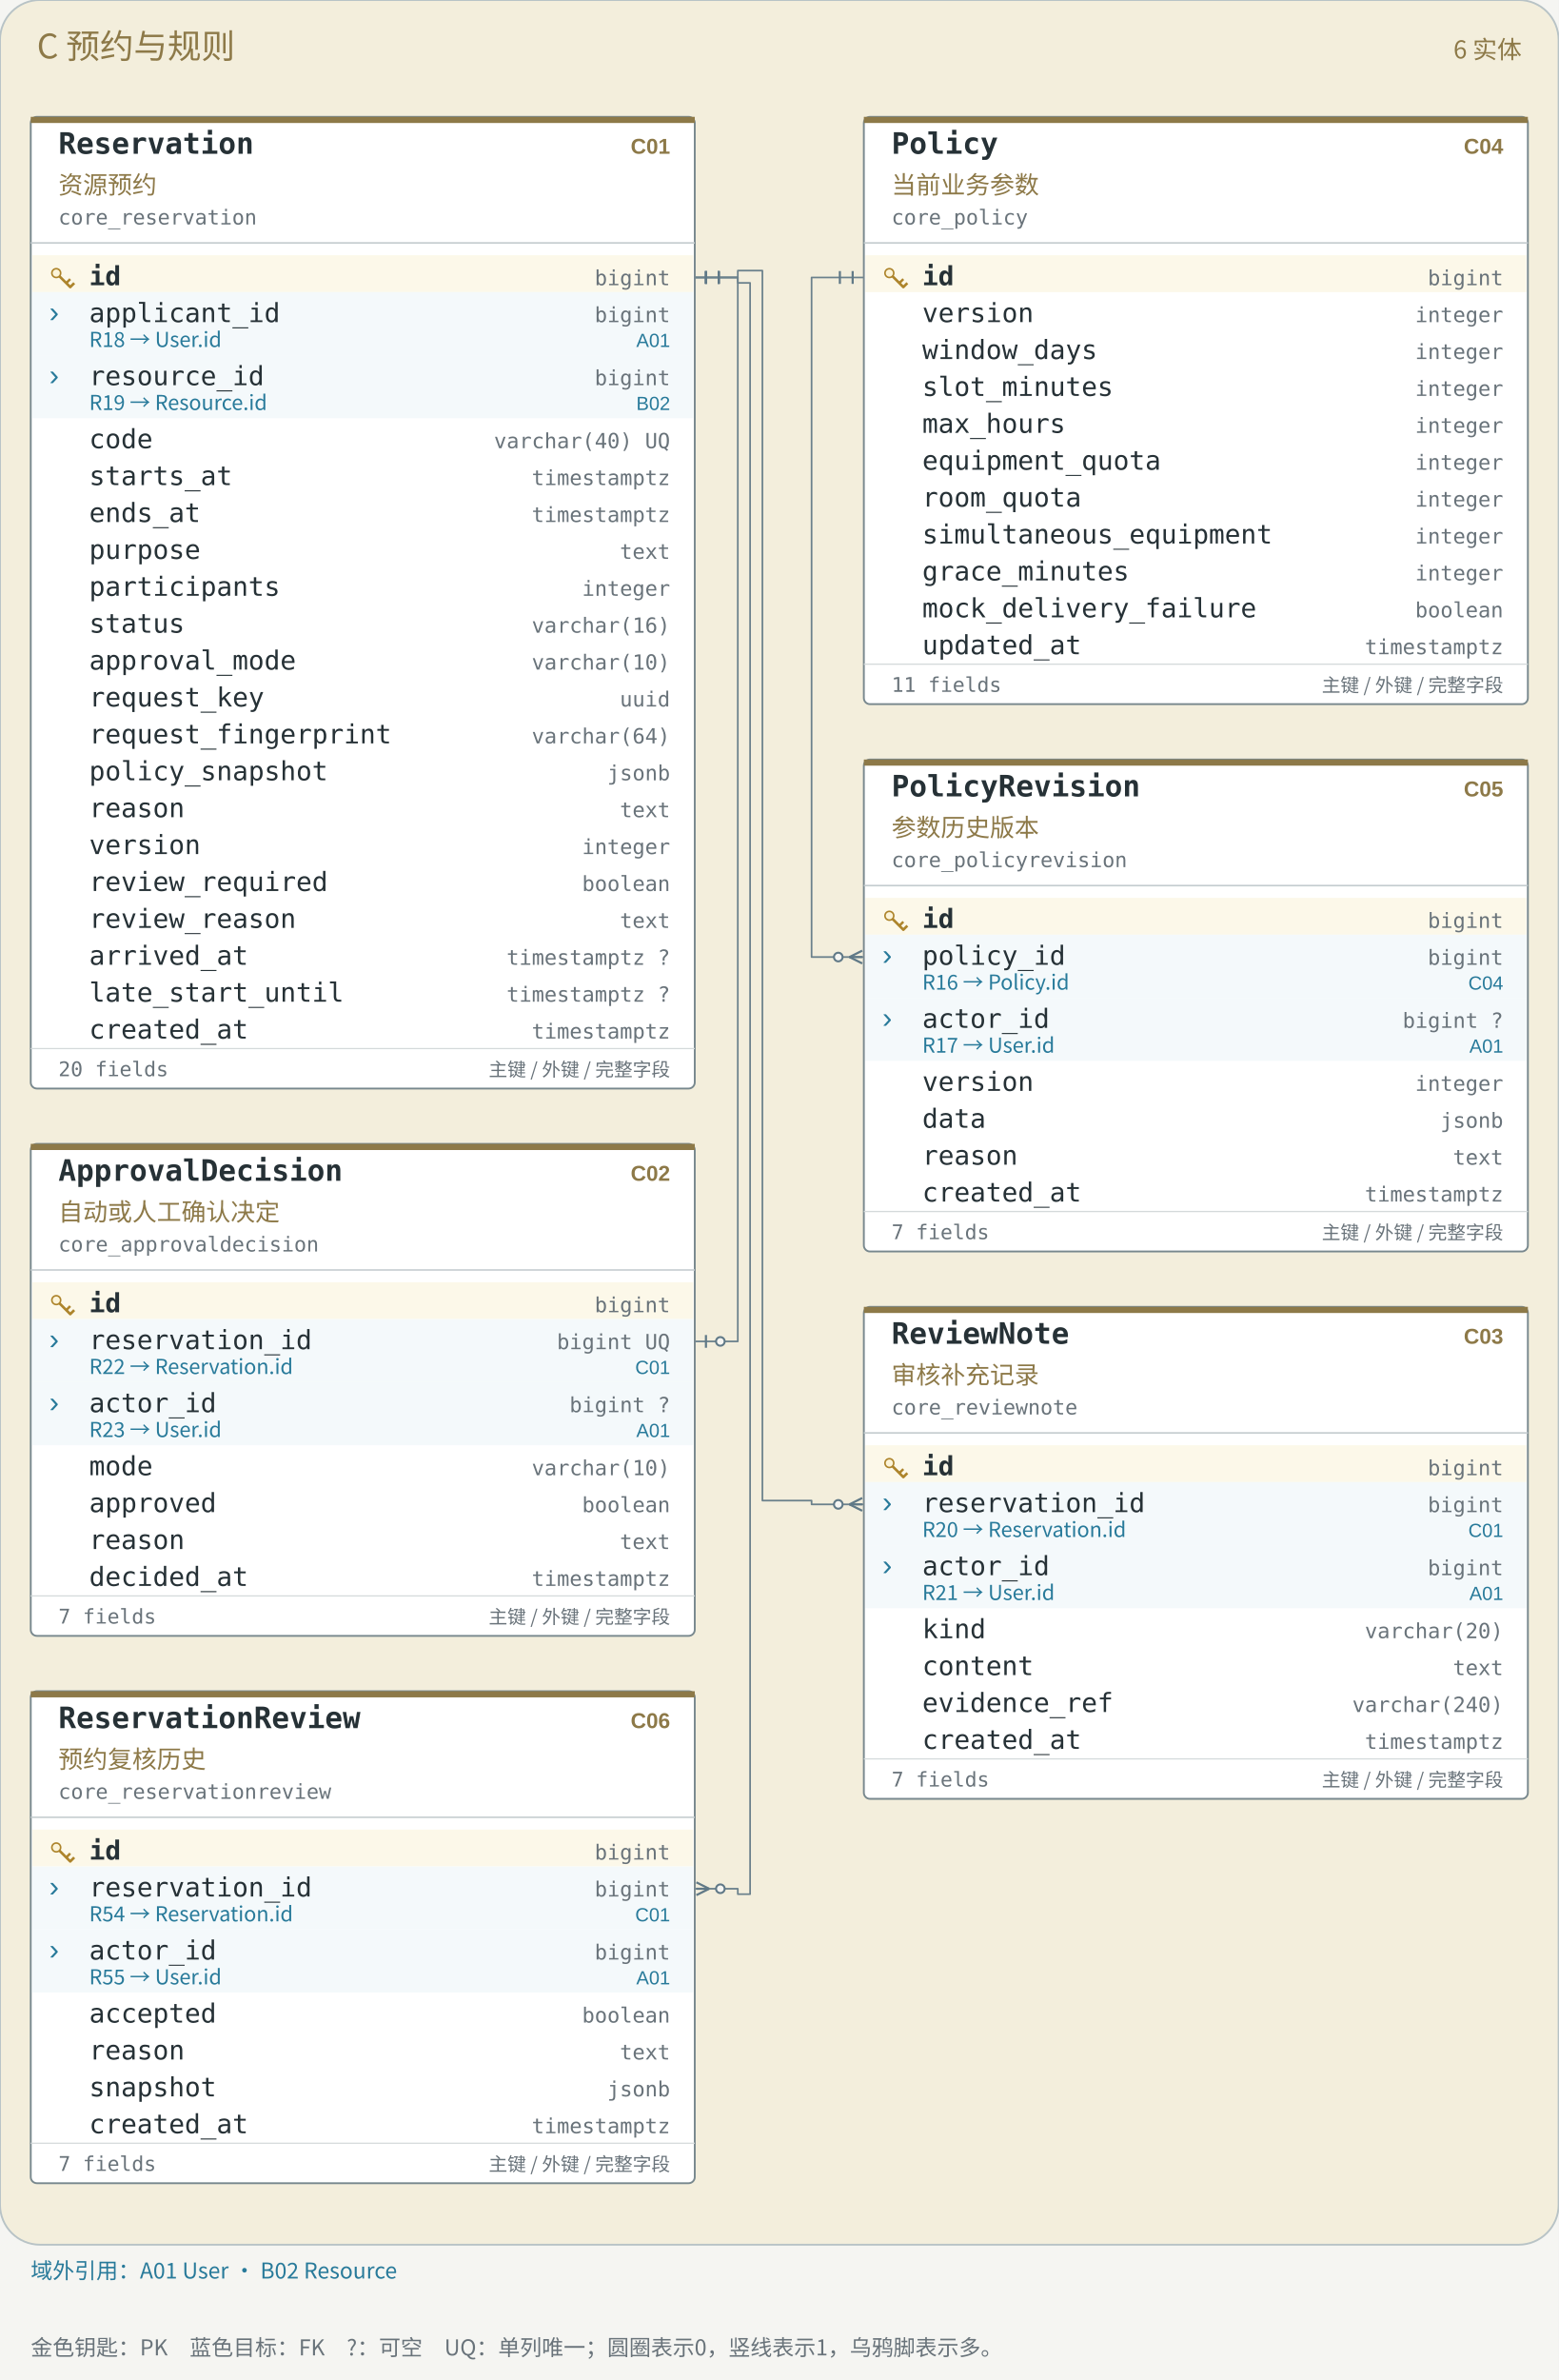
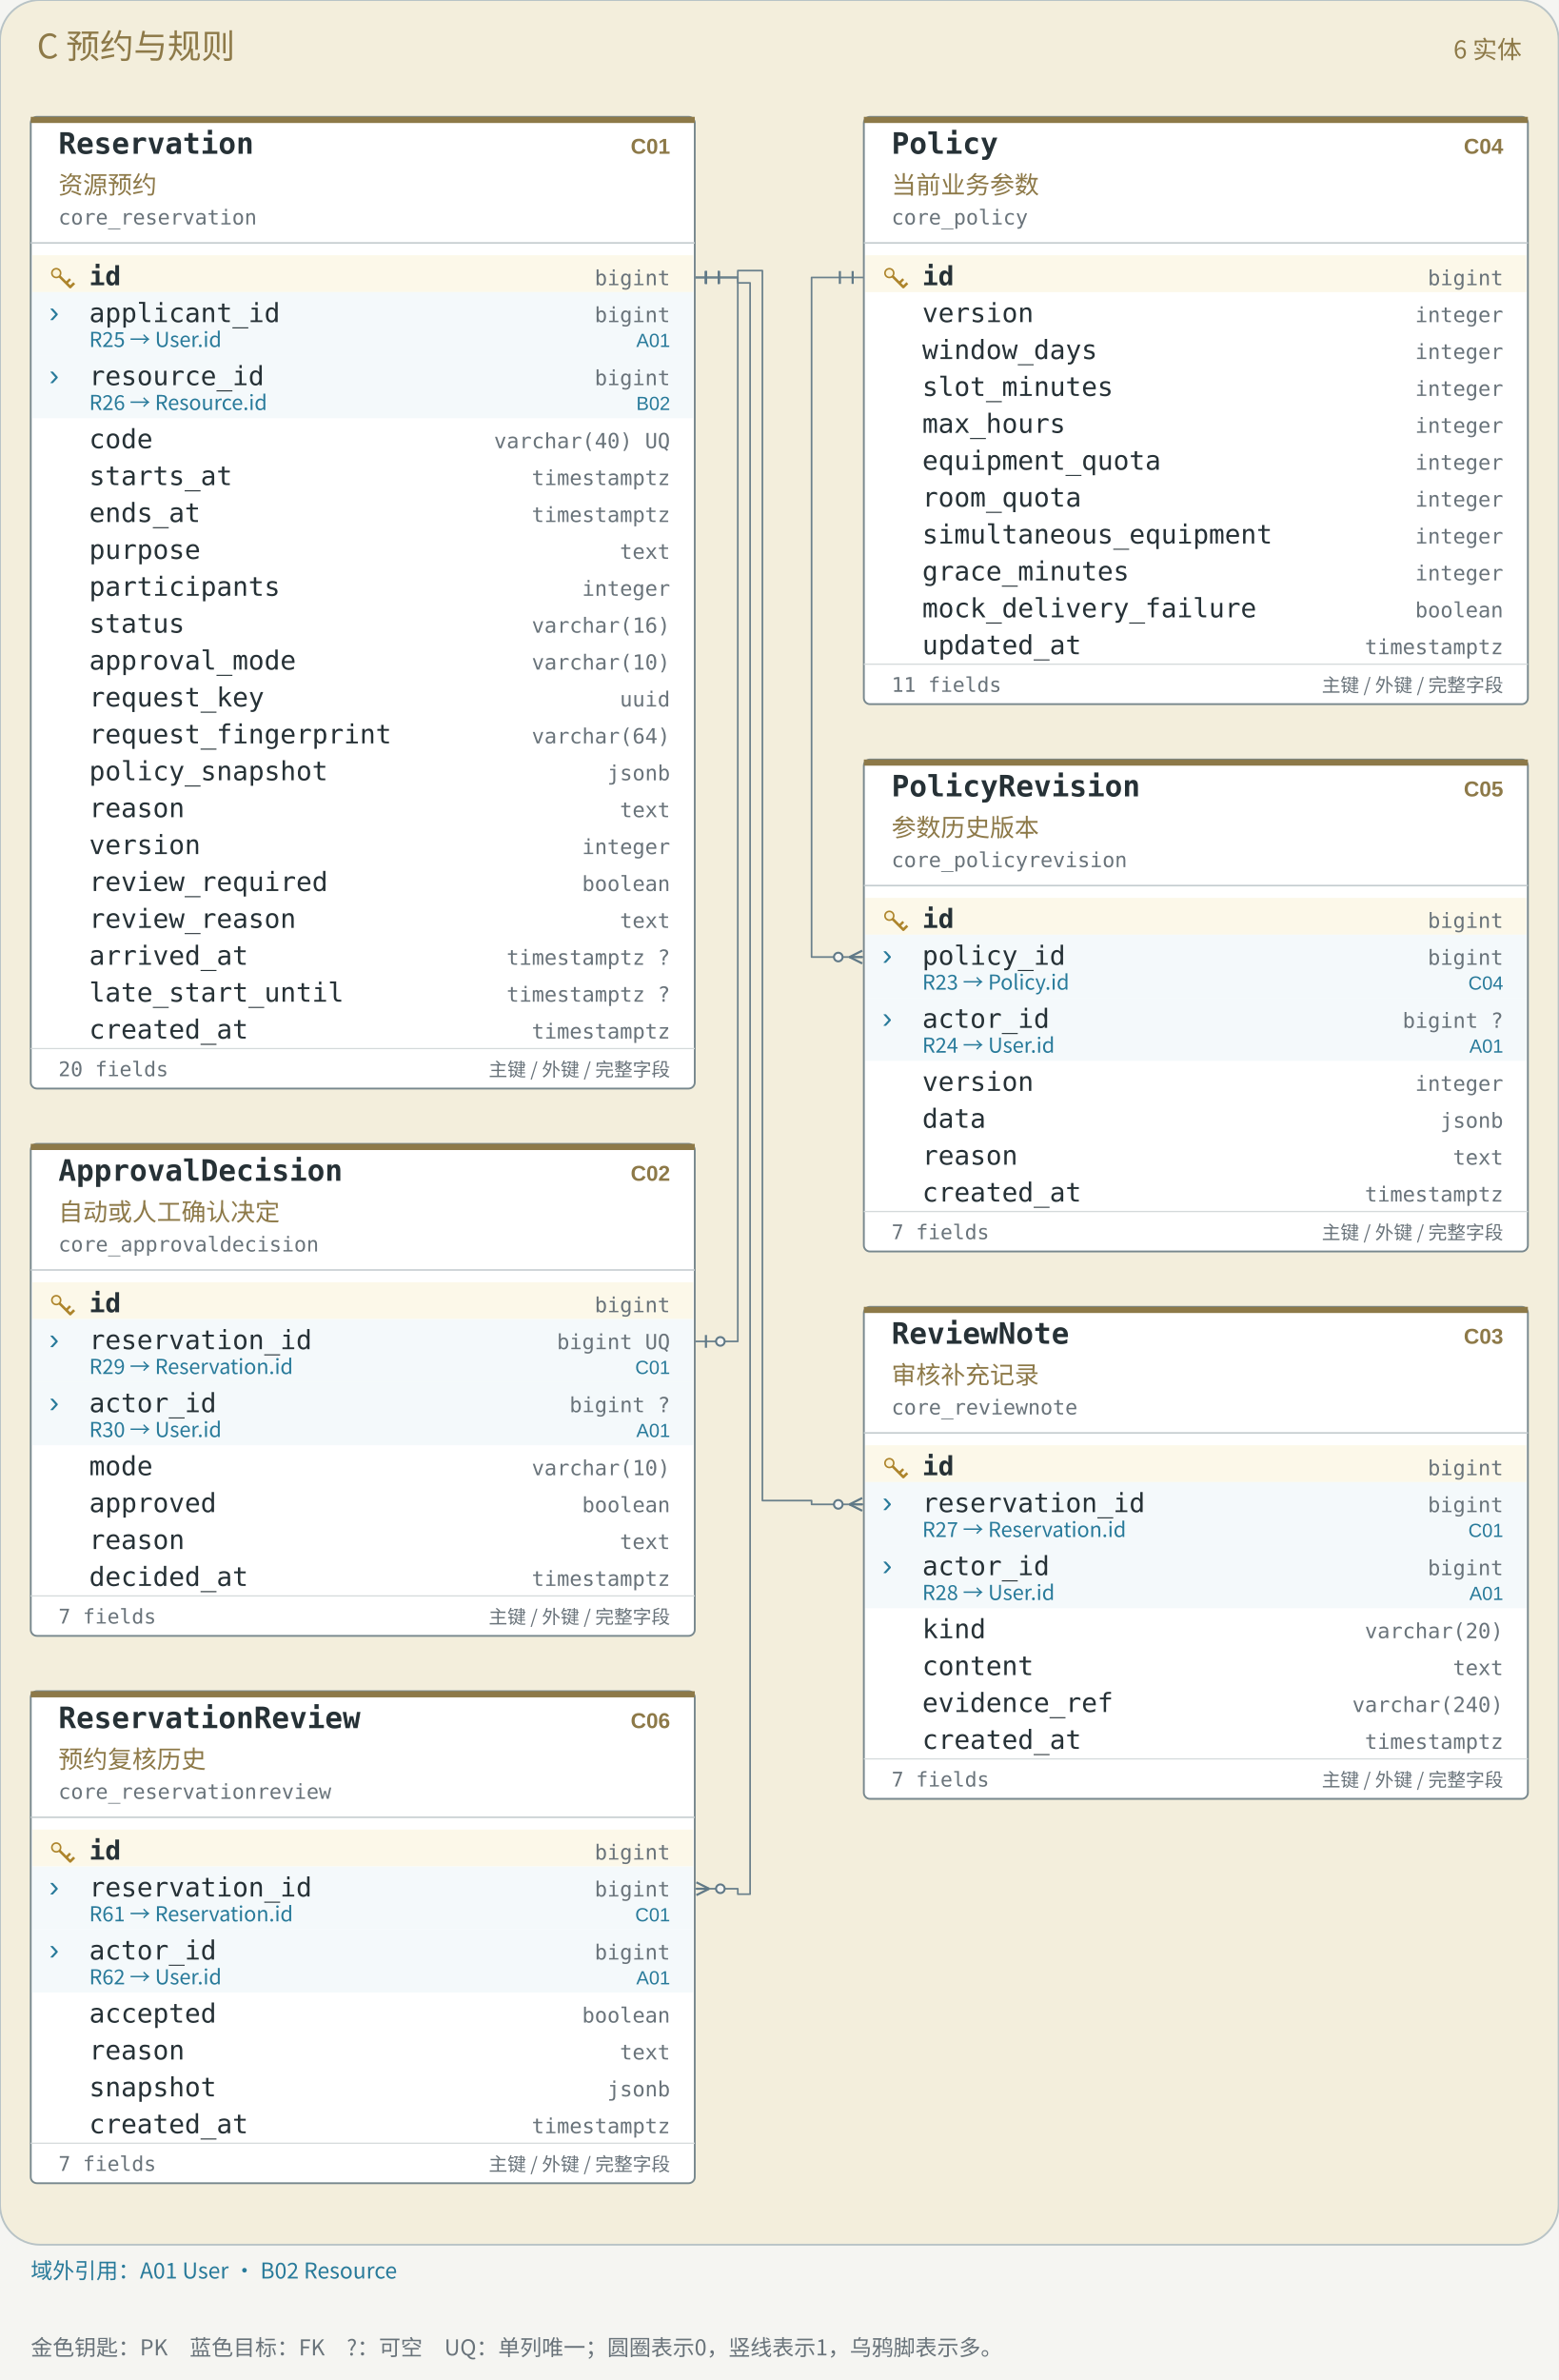
<svg xmlns="http://www.w3.org/2000/svg" width="507" height="774.0" viewBox="0 0 507 774.0" role="img">
  <rect x="0" y="0" width="507" height="774.0" rx="0" fill="#f5f5f2" stroke="none" stroke-width="0.7" />
  <g id="domain-C" class="domain">
    <rect x="0" y="0" width="507" height="730.0" rx="13" fill="#f3eedc" stroke="#b8c3c6" stroke-width="0.6" />
    <text x="12" y="19" font-size="11" fill="#8d7948" font-family="Microsoft YaHei,Noto Sans CJK SC,sans-serif" text-anchor="start">C  预约与规则</text>
    <text x="495" y="19" font-size="8" fill="#8d7948" font-family="Microsoft YaHei,Noto Sans CJK SC,sans-serif" text-anchor="end">6 实体</text>
  </g>
  <g id="shared-references" class="shared-layer" style="display:none" />
  <g id="business-references" class="business-layer">
-     <g id="edge-R16" class="relation business-reference" data-relationship="R16">
+     <g id="edge-R23" class="relation business-reference" data-relationship="R23">
      <polyline points="281.0,311.24 264,311.24 264,90.24 281.0,90.24" fill="none" stroke="#6b818c" stroke-width="0.55" stroke-linejoin="round" />
      <polyline points="280.48,313.32 276.32,311.24" fill="none" stroke="#607987" stroke-width="0.7" stroke-linejoin="round" />
      <polyline points="280.48,311.24 276.32,311.24" fill="none" stroke="#607987" stroke-width="0.7" stroke-linejoin="round" />
      <polyline points="280.48,309.16 276.32,311.24" fill="none" stroke="#607987" stroke-width="0.7" stroke-linejoin="round" />
      <circle cx="272.68" cy="311.24" r="1.404" fill="#f5f5f2" stroke="#607987" stroke-width="0.65" />
      <polyline points="277.36,92.32 277.36,88.16" fill="none" stroke="#607987" stroke-width="0.7" stroke-linejoin="round" />
      <polyline points="273.2,92.32 273.2,88.16" fill="none" stroke="#607987" stroke-width="0.7" stroke-linejoin="round" />
    </g>
-     <g id="edge-R22" class="relation business-reference" data-relationship="R22">
+     <g id="edge-R29" class="relation business-reference" data-relationship="R29">
      <polyline points="226.0,436.24 240,436.24 240,90.24 226.0,90.24" fill="none" stroke="#6b818c" stroke-width="0.55" stroke-linejoin="round" />
      <polyline points="229.64,434.16 229.64,438.32" fill="none" stroke="#607987" stroke-width="0.7" stroke-linejoin="round" />
      <circle cx="234.32" cy="436.24" r="1.404" fill="#f5f5f2" stroke="#607987" stroke-width="0.65" />
      <polyline points="229.64,88.16 229.64,92.32" fill="none" stroke="#607987" stroke-width="0.7" stroke-linejoin="round" />
      <polyline points="233.8,88.16 233.8,92.32" fill="none" stroke="#607987" stroke-width="0.7" stroke-linejoin="round" />
    </g>
-     <g id="edge-R54" class="relation business-reference" data-relationship="R54">
+     <g id="edge-R61" class="relation business-reference" data-relationship="R61">
      <polyline points="226.0,614.24 240,614.24 240,616 244,616 244,92 240,92 240,90.24 226.0,90.24" fill="none" stroke="#6b818c" stroke-width="0.55" stroke-linejoin="round" />
      <polyline points="226.52,612.16 230.68,614.24" fill="none" stroke="#607987" stroke-width="0.7" stroke-linejoin="round" />
      <polyline points="226.52,614.24 230.68,614.24" fill="none" stroke="#607987" stroke-width="0.7" stroke-linejoin="round" />
      <polyline points="226.52,616.32 230.68,614.24" fill="none" stroke="#607987" stroke-width="0.7" stroke-linejoin="round" />
      <circle cx="234.32" cy="614.24" r="1.404" fill="#f5f5f2" stroke="#607987" stroke-width="0.65" />
      <polyline points="229.64,88.16 229.64,92.32" fill="none" stroke="#607987" stroke-width="0.7" stroke-linejoin="round" />
      <polyline points="233.8,88.16 233.8,92.32" fill="none" stroke="#607987" stroke-width="0.7" stroke-linejoin="round" />
    </g>
-     <g id="edge-R20" class="relation business-reference" data-relationship="R20">
+     <g id="edge-R27" class="relation business-reference" data-relationship="R27">
      <polyline points="281.0,489.24 264,489.24 264,488 248,488 248,88 240,88 240,90.24 226.0,90.24" fill="none" stroke="#6b818c" stroke-width="0.55" stroke-linejoin="round" />
      <polyline points="280.48,491.32 276.32,489.24" fill="none" stroke="#607987" stroke-width="0.7" stroke-linejoin="round" />
      <polyline points="280.48,489.24 276.32,489.24" fill="none" stroke="#607987" stroke-width="0.7" stroke-linejoin="round" />
      <polyline points="280.48,487.16 276.32,489.24" fill="none" stroke="#607987" stroke-width="0.7" stroke-linejoin="round" />
      <circle cx="272.68" cy="489.24" r="1.404" fill="#f5f5f2" stroke="#607987" stroke-width="0.65" />
      <polyline points="229.64,88.16 229.64,92.32" fill="none" stroke="#607987" stroke-width="0.7" stroke-linejoin="round" />
      <polyline points="233.8,88.16 233.8,92.32" fill="none" stroke="#607987" stroke-width="0.7" stroke-linejoin="round" />
    </g>
  </g>
  <g id="entity-core_reservation" class="entity" data-model="Reservation" data-table="core_reservation" data-domain="C" data-code="C01">
    <rect x="10.0" y="38" width="216.0" height="316.0" rx="2" fill="#ffffff" stroke="#78888e" stroke-width="0.6" />
    <rect x="10.0" y="38" width="216.0" height="2" rx="0" fill="#8d7948" stroke="none" stroke-width="0.7" />
    <text x="19.0" y="50" font-size="9.6" fill="#263136" font-family="Consolas,monospace" text-anchor="start" font-weight="700">Reservation</text>
    <text x="218.0" y="50" font-size="7.0" fill="#8d7948" font-family="Arial,Microsoft YaHei,sans-serif" text-anchor="end" font-weight="700">C01</text>
    <text x="19.0" y="63" font-size="8" fill="#8d7948" font-family="Microsoft YaHei,Noto Sans CJK SC,sans-serif" text-anchor="start">资源预约</text>
    <text x="19.0" y="73" font-size="6.7" fill="#69737a" font-family="Consolas,monospace" text-anchor="start">core_reservation</text>
    <polyline points="10.0,79 226.0,79" fill="none" stroke="#c4cccf" stroke-width="0.5" stroke-linejoin="round" />
    <g id="field-core_reservation-id" class="field" data-column="id" data-pk="true" data-fk="false">
      <rect x="10.5" y="83" width="215.0" height="12" rx="0" fill="#fcf8e9" stroke="none" stroke-width="0.7" />
      <circle cx="18.3" cy="88.81" r="1.43" fill="#fcf4d9" stroke="#ad842b" stroke-width="0.52" />
      <polyline points="19.275,89.785 22.85,93.36 24.15,92.06" fill="none" stroke="#ad842b" stroke-width="0.845" stroke-linejoin="round" />
      <polyline points="21.55,92.06 22.85,90.76" fill="none" stroke="#ad842b" stroke-width="0.78" stroke-linejoin="round" />
      <text x="29.0" y="92.76" font-size="8.6" fill="#263136" font-family="Consolas,monospace" text-anchor="start" font-weight="700">id</text>
      <text x="218.0" y="92.76" font-size="6.8" fill="#69737a" font-family="Consolas,monospace" text-anchor="end">bigint</text>
    </g>
    <g id="field-core_reservation-applicant_id" class="field" data-column="applicant_id" data-pk="false" data-fk="true">
      <rect x="10.5" y="95" width="215.0" height="20.5" rx="0" fill="#f4f9fb" stroke="none" stroke-width="0.7" />
      <text x="16.0" y="104.76" font-size="9.6" fill="#287a9a" font-family="Arial,Microsoft YaHei,sans-serif" text-anchor="start">›</text>
      <text x="29.0" y="104.76" font-size="8.6" fill="#263136" font-family="Consolas,monospace" text-anchor="start">applicant_id</text>
      <text x="218.0" y="104.76" font-size="6.8" fill="#69737a" font-family="Consolas,monospace" text-anchor="end">bigint</text>
-       <text x="29.0" y="112.835" font-size="6.7" fill="#287a9a" font-family="Microsoft YaHei,Noto Sans CJK SC,sans-serif" text-anchor="start">R18 → User.id</text>
+       <text x="29.0" y="112.835" font-size="6.7" fill="#287a9a" font-family="Microsoft YaHei,Noto Sans CJK SC,sans-serif" text-anchor="start">R25 → User.id</text>
      <text x="218.0" y="112.835" font-size="6.2" fill="#287a9a" font-family="Arial,Microsoft YaHei,sans-serif" text-anchor="end">A01</text>
    </g>
    <g id="field-core_reservation-resource_id" class="field" data-column="resource_id" data-pk="false" data-fk="true">
      <rect x="10.5" y="115.5" width="215.0" height="20.5" rx="0" fill="#f4f9fb" stroke="none" stroke-width="0.7" />
      <text x="16.0" y="125.26" font-size="9.6" fill="#287a9a" font-family="Arial,Microsoft YaHei,sans-serif" text-anchor="start">›</text>
      <text x="29.0" y="125.26" font-size="8.6" fill="#263136" font-family="Consolas,monospace" text-anchor="start">resource_id</text>
      <text x="218.0" y="125.26" font-size="6.8" fill="#69737a" font-family="Consolas,monospace" text-anchor="end">bigint</text>
-       <text x="29.0" y="133.335" font-size="6.7" fill="#287a9a" font-family="Microsoft YaHei,Noto Sans CJK SC,sans-serif" text-anchor="start">R19 → Resource.id</text>
+       <text x="29.0" y="133.335" font-size="6.7" fill="#287a9a" font-family="Microsoft YaHei,Noto Sans CJK SC,sans-serif" text-anchor="start">R26 → Resource.id</text>
      <text x="218.0" y="133.335" font-size="6.2" fill="#287a9a" font-family="Arial,Microsoft YaHei,sans-serif" text-anchor="end">B02</text>
    </g>
    <g id="field-core_reservation-code" class="field" data-column="code" data-pk="false" data-fk="false">
      <text x="29.0" y="145.76" font-size="8.6" fill="#263136" font-family="Consolas,monospace" text-anchor="start">code</text>
      <text x="218.0" y="145.76" font-size="6.8" fill="#69737a" font-family="Consolas,monospace" text-anchor="end">varchar(40) UQ</text>
    </g>
    <g id="field-core_reservation-starts_at" class="field" data-column="starts_at" data-pk="false" data-fk="false">
      <text x="29.0" y="157.76" font-size="8.6" fill="#263136" font-family="Consolas,monospace" text-anchor="start">starts_at</text>
      <text x="218.0" y="157.76" font-size="6.8" fill="#69737a" font-family="Consolas,monospace" text-anchor="end">timestamptz</text>
    </g>
    <g id="field-core_reservation-ends_at" class="field" data-column="ends_at" data-pk="false" data-fk="false">
      <text x="29.0" y="169.76" font-size="8.6" fill="#263136" font-family="Consolas,monospace" text-anchor="start">ends_at</text>
      <text x="218.0" y="169.76" font-size="6.8" fill="#69737a" font-family="Consolas,monospace" text-anchor="end">timestamptz</text>
    </g>
    <g id="field-core_reservation-purpose" class="field" data-column="purpose" data-pk="false" data-fk="false">
      <text x="29.0" y="181.76" font-size="8.6" fill="#263136" font-family="Consolas,monospace" text-anchor="start">purpose</text>
      <text x="218.0" y="181.76" font-size="6.8" fill="#69737a" font-family="Consolas,monospace" text-anchor="end">text</text>
    </g>
    <g id="field-core_reservation-participants" class="field" data-column="participants" data-pk="false" data-fk="false">
      <text x="29.0" y="193.76" font-size="8.6" fill="#263136" font-family="Consolas,monospace" text-anchor="start">participants</text>
      <text x="218.0" y="193.76" font-size="6.8" fill="#69737a" font-family="Consolas,monospace" text-anchor="end">integer</text>
    </g>
    <g id="field-core_reservation-status" class="field" data-column="status" data-pk="false" data-fk="false">
      <text x="29.0" y="205.76" font-size="8.6" fill="#263136" font-family="Consolas,monospace" text-anchor="start">status</text>
      <text x="218.0" y="205.76" font-size="6.8" fill="#69737a" font-family="Consolas,monospace" text-anchor="end">varchar(16)</text>
    </g>
    <g id="field-core_reservation-approval_mode" class="field" data-column="approval_mode" data-pk="false" data-fk="false">
      <text x="29.0" y="217.76" font-size="8.6" fill="#263136" font-family="Consolas,monospace" text-anchor="start">approval_mode</text>
      <text x="218.0" y="217.76" font-size="6.8" fill="#69737a" font-family="Consolas,monospace" text-anchor="end">varchar(10)</text>
    </g>
    <g id="field-core_reservation-request_key" class="field" data-column="request_key" data-pk="false" data-fk="false">
      <text x="29.0" y="229.76" font-size="8.6" fill="#263136" font-family="Consolas,monospace" text-anchor="start">request_key</text>
      <text x="218.0" y="229.76" font-size="6.8" fill="#69737a" font-family="Consolas,monospace" text-anchor="end">uuid</text>
    </g>
    <g id="field-core_reservation-request_fingerprint" class="field" data-column="request_fingerprint" data-pk="false" data-fk="false">
      <text x="29.0" y="241.76" font-size="8.6" fill="#263136" font-family="Consolas,monospace" text-anchor="start">request_fingerprint</text>
      <text x="218.0" y="241.76" font-size="6.8" fill="#69737a" font-family="Consolas,monospace" text-anchor="end">varchar(64)</text>
    </g>
    <g id="field-core_reservation-policy_snapshot" class="field" data-column="policy_snapshot" data-pk="false" data-fk="false">
      <text x="29.0" y="253.76" font-size="8.6" fill="#263136" font-family="Consolas,monospace" text-anchor="start">policy_snapshot</text>
      <text x="218.0" y="253.76" font-size="6.8" fill="#69737a" font-family="Consolas,monospace" text-anchor="end">jsonb</text>
    </g>
    <g id="field-core_reservation-reason" class="field" data-column="reason" data-pk="false" data-fk="false">
      <text x="29.0" y="265.76" font-size="8.6" fill="#263136" font-family="Consolas,monospace" text-anchor="start">reason</text>
      <text x="218.0" y="265.76" font-size="6.8" fill="#69737a" font-family="Consolas,monospace" text-anchor="end">text</text>
    </g>
    <g id="field-core_reservation-version" class="field" data-column="version" data-pk="false" data-fk="false">
      <text x="29.0" y="277.76" font-size="8.6" fill="#263136" font-family="Consolas,monospace" text-anchor="start">version</text>
      <text x="218.0" y="277.76" font-size="6.8" fill="#69737a" font-family="Consolas,monospace" text-anchor="end">integer</text>
    </g>
    <g id="field-core_reservation-review_required" class="field" data-column="review_required" data-pk="false" data-fk="false">
      <text x="29.0" y="289.76" font-size="8.6" fill="#263136" font-family="Consolas,monospace" text-anchor="start">review_required</text>
      <text x="218.0" y="289.76" font-size="6.8" fill="#69737a" font-family="Consolas,monospace" text-anchor="end">boolean</text>
    </g>
    <g id="field-core_reservation-review_reason" class="field" data-column="review_reason" data-pk="false" data-fk="false">
      <text x="29.0" y="301.76" font-size="8.6" fill="#263136" font-family="Consolas,monospace" text-anchor="start">review_reason</text>
      <text x="218.0" y="301.76" font-size="6.8" fill="#69737a" font-family="Consolas,monospace" text-anchor="end">text</text>
    </g>
    <g id="field-core_reservation-arrived_at" class="field" data-column="arrived_at" data-pk="false" data-fk="false">
      <text x="29.0" y="313.76" font-size="8.6" fill="#263136" font-family="Consolas,monospace" text-anchor="start">arrived_at</text>
      <text x="218.0" y="313.76" font-size="6.8" fill="#69737a" font-family="Consolas,monospace" text-anchor="end">timestamptz ?</text>
    </g>
    <g id="field-core_reservation-late_start_until" class="field" data-column="late_start_until" data-pk="false" data-fk="false">
      <text x="29.0" y="325.76" font-size="8.6" fill="#263136" font-family="Consolas,monospace" text-anchor="start">late_start_until</text>
      <text x="218.0" y="325.76" font-size="6.8" fill="#69737a" font-family="Consolas,monospace" text-anchor="end">timestamptz ?</text>
    </g>
    <g id="field-core_reservation-created_at" class="field" data-column="created_at" data-pk="false" data-fk="false">
      <text x="29.0" y="337.76" font-size="8.6" fill="#263136" font-family="Consolas,monospace" text-anchor="start">created_at</text>
      <text x="218.0" y="337.76" font-size="6.8" fill="#69737a" font-family="Consolas,monospace" text-anchor="end">timestamptz</text>
    </g>
    <polyline points="10.0,341.0 226.0,341.0" fill="none" stroke="#d4dadb" stroke-width="0.4" stroke-linejoin="round" />
    <text x="19.0" y="350.0" font-size="6.6" fill="#69737a" font-family="Consolas,monospace" text-anchor="start">20 fields</text>
    <text x="218.0" y="350.0" font-size="6.1" fill="#69737a" font-family="Microsoft YaHei,Noto Sans CJK SC,sans-serif" text-anchor="end">主键 / 外键 / 完整字段</text>
  </g>
  <g id="entity-core_approvaldecision" class="entity" data-model="ApprovalDecision" data-table="core_approvaldecision" data-domain="C" data-code="C02">
    <rect x="10.0" y="372.0" width="216.0" height="160.0" rx="2" fill="#ffffff" stroke="#78888e" stroke-width="0.6" />
    <rect x="10.0" y="372.0" width="216.0" height="2" rx="0" fill="#8d7948" stroke="none" stroke-width="0.7" />
    <text x="19.0" y="384.0" font-size="9.6" fill="#263136" font-family="Consolas,monospace" text-anchor="start" font-weight="700">ApprovalDecision</text>
    <text x="218.0" y="384.0" font-size="7.0" fill="#8d7948" font-family="Arial,Microsoft YaHei,sans-serif" text-anchor="end" font-weight="700">C02</text>
    <text x="19.0" y="397.0" font-size="8" fill="#8d7948" font-family="Microsoft YaHei,Noto Sans CJK SC,sans-serif" text-anchor="start">自动或人工确认决定</text>
    <text x="19.0" y="407.0" font-size="6.7" fill="#69737a" font-family="Consolas,monospace" text-anchor="start">core_approvaldecision</text>
    <polyline points="10.0,413.0 226.0,413.0" fill="none" stroke="#c4cccf" stroke-width="0.5" stroke-linejoin="round" />
    <g id="field-core_approvaldecision-id" class="field" data-column="id" data-pk="true" data-fk="false">
      <rect x="10.5" y="417.0" width="215.0" height="12" rx="0" fill="#fcf8e9" stroke="none" stroke-width="0.7" />
      <circle cx="18.3" cy="422.81" r="1.43" fill="#fcf4d9" stroke="#ad842b" stroke-width="0.52" />
      <polyline points="19.275,423.785 22.85,427.36 24.15,426.06" fill="none" stroke="#ad842b" stroke-width="0.845" stroke-linejoin="round" />
      <polyline points="21.55,426.06 22.85,424.76" fill="none" stroke="#ad842b" stroke-width="0.78" stroke-linejoin="round" />
      <text x="29.0" y="426.76" font-size="8.6" fill="#263136" font-family="Consolas,monospace" text-anchor="start" font-weight="700">id</text>
      <text x="218.0" y="426.76" font-size="6.8" fill="#69737a" font-family="Consolas,monospace" text-anchor="end">bigint</text>
    </g>
    <g id="field-core_approvaldecision-reservation_id" class="field" data-column="reservation_id" data-pk="false" data-fk="true">
      <rect x="10.5" y="429.0" width="215.0" height="20.5" rx="0" fill="#f4f9fb" stroke="none" stroke-width="0.7" />
      <text x="16.0" y="438.76" font-size="9.6" fill="#287a9a" font-family="Arial,Microsoft YaHei,sans-serif" text-anchor="start">›</text>
      <text x="29.0" y="438.76" font-size="8.6" fill="#263136" font-family="Consolas,monospace" text-anchor="start">reservation_id</text>
      <text x="218.0" y="438.76" font-size="6.8" fill="#69737a" font-family="Consolas,monospace" text-anchor="end">bigint UQ</text>
-       <text x="29.0" y="446.835" font-size="6.7" fill="#287a9a" font-family="Microsoft YaHei,Noto Sans CJK SC,sans-serif" text-anchor="start">R22 → Reservation.id</text>
+       <text x="29.0" y="446.835" font-size="6.7" fill="#287a9a" font-family="Microsoft YaHei,Noto Sans CJK SC,sans-serif" text-anchor="start">R29 → Reservation.id</text>
      <text x="218.0" y="446.835" font-size="6.2" fill="#287a9a" font-family="Arial,Microsoft YaHei,sans-serif" text-anchor="end">C01</text>
    </g>
    <g id="field-core_approvaldecision-actor_id" class="field" data-column="actor_id" data-pk="false" data-fk="true">
      <rect x="10.5" y="449.5" width="215.0" height="20.5" rx="0" fill="#f4f9fb" stroke="none" stroke-width="0.7" />
      <text x="16.0" y="459.26" font-size="9.6" fill="#287a9a" font-family="Arial,Microsoft YaHei,sans-serif" text-anchor="start">›</text>
      <text x="29.0" y="459.26" font-size="8.6" fill="#263136" font-family="Consolas,monospace" text-anchor="start">actor_id</text>
      <text x="218.0" y="459.26" font-size="6.8" fill="#69737a" font-family="Consolas,monospace" text-anchor="end">bigint ?</text>
-       <text x="29.0" y="467.335" font-size="6.7" fill="#287a9a" font-family="Microsoft YaHei,Noto Sans CJK SC,sans-serif" text-anchor="start">R23 → User.id</text>
+       <text x="29.0" y="467.335" font-size="6.7" fill="#287a9a" font-family="Microsoft YaHei,Noto Sans CJK SC,sans-serif" text-anchor="start">R30 → User.id</text>
      <text x="218.0" y="467.335" font-size="6.2" fill="#287a9a" font-family="Arial,Microsoft YaHei,sans-serif" text-anchor="end">A01</text>
    </g>
    <g id="field-core_approvaldecision-mode" class="field" data-column="mode" data-pk="false" data-fk="false">
      <text x="29.0" y="479.76" font-size="8.6" fill="#263136" font-family="Consolas,monospace" text-anchor="start">mode</text>
      <text x="218.0" y="479.76" font-size="6.8" fill="#69737a" font-family="Consolas,monospace" text-anchor="end">varchar(10)</text>
    </g>
    <g id="field-core_approvaldecision-approved" class="field" data-column="approved" data-pk="false" data-fk="false">
      <text x="29.0" y="491.76" font-size="8.6" fill="#263136" font-family="Consolas,monospace" text-anchor="start">approved</text>
      <text x="218.0" y="491.76" font-size="6.8" fill="#69737a" font-family="Consolas,monospace" text-anchor="end">boolean</text>
    </g>
    <g id="field-core_approvaldecision-reason" class="field" data-column="reason" data-pk="false" data-fk="false">
      <text x="29.0" y="503.76" font-size="8.6" fill="#263136" font-family="Consolas,monospace" text-anchor="start">reason</text>
      <text x="218.0" y="503.76" font-size="6.8" fill="#69737a" font-family="Consolas,monospace" text-anchor="end">text</text>
    </g>
    <g id="field-core_approvaldecision-decided_at" class="field" data-column="decided_at" data-pk="false" data-fk="false">
      <text x="29.0" y="515.76" font-size="8.6" fill="#263136" font-family="Consolas,monospace" text-anchor="start">decided_at</text>
      <text x="218.0" y="515.76" font-size="6.8" fill="#69737a" font-family="Consolas,monospace" text-anchor="end">timestamptz</text>
    </g>
    <polyline points="10.0,519.0 226.0,519.0" fill="none" stroke="#d4dadb" stroke-width="0.4" stroke-linejoin="round" />
    <text x="19.0" y="528.0" font-size="6.6" fill="#69737a" font-family="Consolas,monospace" text-anchor="start">7 fields</text>
    <text x="218.0" y="528.0" font-size="6.1" fill="#69737a" font-family="Microsoft YaHei,Noto Sans CJK SC,sans-serif" text-anchor="end">主键 / 外键 / 完整字段</text>
  </g>
  <g id="entity-core_reservationreview" class="entity" data-model="ReservationReview" data-table="core_reservationreview" data-domain="C" data-code="C06">
    <rect x="10.0" y="550.0" width="216.0" height="160.0" rx="2" fill="#ffffff" stroke="#78888e" stroke-width="0.6" />
    <rect x="10.0" y="550.0" width="216.0" height="2" rx="0" fill="#8d7948" stroke="none" stroke-width="0.7" />
    <text x="19.0" y="562.0" font-size="9.6" fill="#263136" font-family="Consolas,monospace" text-anchor="start" font-weight="700">ReservationReview</text>
    <text x="218.0" y="562.0" font-size="7.0" fill="#8d7948" font-family="Arial,Microsoft YaHei,sans-serif" text-anchor="end" font-weight="700">C06</text>
    <text x="19.0" y="575.0" font-size="8" fill="#8d7948" font-family="Microsoft YaHei,Noto Sans CJK SC,sans-serif" text-anchor="start">预约复核历史</text>
    <text x="19.0" y="585.0" font-size="6.7" fill="#69737a" font-family="Consolas,monospace" text-anchor="start">core_reservationreview</text>
    <polyline points="10.0,591.0 226.0,591.0" fill="none" stroke="#c4cccf" stroke-width="0.5" stroke-linejoin="round" />
    <g id="field-core_reservationreview-id" class="field" data-column="id" data-pk="true" data-fk="false">
      <rect x="10.5" y="595.0" width="215.0" height="12" rx="0" fill="#fcf8e9" stroke="none" stroke-width="0.7" />
      <circle cx="18.3" cy="600.81" r="1.43" fill="#fcf4d9" stroke="#ad842b" stroke-width="0.52" />
      <polyline points="19.275,601.785 22.85,605.36 24.15,604.06" fill="none" stroke="#ad842b" stroke-width="0.845" stroke-linejoin="round" />
      <polyline points="21.55,604.06 22.85,602.76" fill="none" stroke="#ad842b" stroke-width="0.78" stroke-linejoin="round" />
      <text x="29.0" y="604.76" font-size="8.6" fill="#263136" font-family="Consolas,monospace" text-anchor="start" font-weight="700">id</text>
      <text x="218.0" y="604.76" font-size="6.8" fill="#69737a" font-family="Consolas,monospace" text-anchor="end">bigint</text>
    </g>
    <g id="field-core_reservationreview-reservation_id" class="field" data-column="reservation_id" data-pk="false" data-fk="true">
      <rect x="10.5" y="607.0" width="215.0" height="20.5" rx="0" fill="#f4f9fb" stroke="none" stroke-width="0.7" />
      <text x="16.0" y="616.76" font-size="9.6" fill="#287a9a" font-family="Arial,Microsoft YaHei,sans-serif" text-anchor="start">›</text>
      <text x="29.0" y="616.76" font-size="8.6" fill="#263136" font-family="Consolas,monospace" text-anchor="start">reservation_id</text>
      <text x="218.0" y="616.76" font-size="6.8" fill="#69737a" font-family="Consolas,monospace" text-anchor="end">bigint</text>
-       <text x="29.0" y="624.835" font-size="6.7" fill="#287a9a" font-family="Microsoft YaHei,Noto Sans CJK SC,sans-serif" text-anchor="start">R54 → Reservation.id</text>
+       <text x="29.0" y="624.835" font-size="6.7" fill="#287a9a" font-family="Microsoft YaHei,Noto Sans CJK SC,sans-serif" text-anchor="start">R61 → Reservation.id</text>
      <text x="218.0" y="624.835" font-size="6.2" fill="#287a9a" font-family="Arial,Microsoft YaHei,sans-serif" text-anchor="end">C01</text>
    </g>
    <g id="field-core_reservationreview-actor_id" class="field" data-column="actor_id" data-pk="false" data-fk="true">
      <rect x="10.5" y="627.5" width="215.0" height="20.5" rx="0" fill="#f4f9fb" stroke="none" stroke-width="0.7" />
      <text x="16.0" y="637.26" font-size="9.6" fill="#287a9a" font-family="Arial,Microsoft YaHei,sans-serif" text-anchor="start">›</text>
      <text x="29.0" y="637.26" font-size="8.6" fill="#263136" font-family="Consolas,monospace" text-anchor="start">actor_id</text>
      <text x="218.0" y="637.26" font-size="6.8" fill="#69737a" font-family="Consolas,monospace" text-anchor="end">bigint</text>
-       <text x="29.0" y="645.335" font-size="6.7" fill="#287a9a" font-family="Microsoft YaHei,Noto Sans CJK SC,sans-serif" text-anchor="start">R55 → User.id</text>
+       <text x="29.0" y="645.335" font-size="6.7" fill="#287a9a" font-family="Microsoft YaHei,Noto Sans CJK SC,sans-serif" text-anchor="start">R62 → User.id</text>
      <text x="218.0" y="645.335" font-size="6.2" fill="#287a9a" font-family="Arial,Microsoft YaHei,sans-serif" text-anchor="end">A01</text>
    </g>
    <g id="field-core_reservationreview-accepted" class="field" data-column="accepted" data-pk="false" data-fk="false">
      <text x="29.0" y="657.76" font-size="8.6" fill="#263136" font-family="Consolas,monospace" text-anchor="start">accepted</text>
      <text x="218.0" y="657.76" font-size="6.8" fill="#69737a" font-family="Consolas,monospace" text-anchor="end">boolean</text>
    </g>
    <g id="field-core_reservationreview-reason" class="field" data-column="reason" data-pk="false" data-fk="false">
      <text x="29.0" y="669.76" font-size="8.6" fill="#263136" font-family="Consolas,monospace" text-anchor="start">reason</text>
      <text x="218.0" y="669.76" font-size="6.8" fill="#69737a" font-family="Consolas,monospace" text-anchor="end">text</text>
    </g>
    <g id="field-core_reservationreview-snapshot" class="field" data-column="snapshot" data-pk="false" data-fk="false">
      <text x="29.0" y="681.76" font-size="8.6" fill="#263136" font-family="Consolas,monospace" text-anchor="start">snapshot</text>
      <text x="218.0" y="681.76" font-size="6.8" fill="#69737a" font-family="Consolas,monospace" text-anchor="end">jsonb</text>
    </g>
    <g id="field-core_reservationreview-created_at" class="field" data-column="created_at" data-pk="false" data-fk="false">
      <text x="29.0" y="693.76" font-size="8.6" fill="#263136" font-family="Consolas,monospace" text-anchor="start">created_at</text>
      <text x="218.0" y="693.76" font-size="6.8" fill="#69737a" font-family="Consolas,monospace" text-anchor="end">timestamptz</text>
    </g>
    <polyline points="10.0,697.0 226.0,697.0" fill="none" stroke="#d4dadb" stroke-width="0.4" stroke-linejoin="round" />
    <text x="19.0" y="706.0" font-size="6.6" fill="#69737a" font-family="Consolas,monospace" text-anchor="start">7 fields</text>
    <text x="218.0" y="706.0" font-size="6.1" fill="#69737a" font-family="Microsoft YaHei,Noto Sans CJK SC,sans-serif" text-anchor="end">主键 / 外键 / 完整字段</text>
  </g>
  <g id="entity-core_policy" class="entity" data-model="Policy" data-table="core_policy" data-domain="C" data-code="C04">
    <rect x="281.0" y="38" width="216.0" height="191" rx="2" fill="#ffffff" stroke="#78888e" stroke-width="0.6" />
    <rect x="281.0" y="38" width="216.0" height="2" rx="0" fill="#8d7948" stroke="none" stroke-width="0.7" />
    <text x="290.0" y="50" font-size="9.6" fill="#263136" font-family="Consolas,monospace" text-anchor="start" font-weight="700">Policy</text>
    <text x="489.0" y="50" font-size="7.0" fill="#8d7948" font-family="Arial,Microsoft YaHei,sans-serif" text-anchor="end" font-weight="700">C04</text>
    <text x="290.0" y="63" font-size="8" fill="#8d7948" font-family="Microsoft YaHei,Noto Sans CJK SC,sans-serif" text-anchor="start">当前业务参数</text>
    <text x="290.0" y="73" font-size="6.7" fill="#69737a" font-family="Consolas,monospace" text-anchor="start">core_policy</text>
    <polyline points="281.0,79 497.0,79" fill="none" stroke="#c4cccf" stroke-width="0.5" stroke-linejoin="round" />
    <g id="field-core_policy-id" class="field" data-column="id" data-pk="true" data-fk="false">
      <rect x="281.5" y="83" width="215.0" height="12" rx="0" fill="#fcf8e9" stroke="none" stroke-width="0.7" />
      <circle cx="289.3" cy="88.81" r="1.43" fill="#fcf4d9" stroke="#ad842b" stroke-width="0.52" />
      <polyline points="290.275,89.785 293.85,93.36 295.15,92.06" fill="none" stroke="#ad842b" stroke-width="0.845" stroke-linejoin="round" />
      <polyline points="292.55,92.06 293.85,90.76" fill="none" stroke="#ad842b" stroke-width="0.78" stroke-linejoin="round" />
      <text x="300.0" y="92.76" font-size="8.6" fill="#263136" font-family="Consolas,monospace" text-anchor="start" font-weight="700">id</text>
      <text x="489.0" y="92.76" font-size="6.8" fill="#69737a" font-family="Consolas,monospace" text-anchor="end">bigint</text>
    </g>
    <g id="field-core_policy-version" class="field" data-column="version" data-pk="false" data-fk="false">
      <text x="300.0" y="104.76" font-size="8.6" fill="#263136" font-family="Consolas,monospace" text-anchor="start">version</text>
      <text x="489.0" y="104.76" font-size="6.8" fill="#69737a" font-family="Consolas,monospace" text-anchor="end">integer</text>
    </g>
    <g id="field-core_policy-window_days" class="field" data-column="window_days" data-pk="false" data-fk="false">
      <text x="300.0" y="116.76" font-size="8.6" fill="#263136" font-family="Consolas,monospace" text-anchor="start">window_days</text>
      <text x="489.0" y="116.76" font-size="6.8" fill="#69737a" font-family="Consolas,monospace" text-anchor="end">integer</text>
    </g>
    <g id="field-core_policy-slot_minutes" class="field" data-column="slot_minutes" data-pk="false" data-fk="false">
      <text x="300.0" y="128.76" font-size="8.6" fill="#263136" font-family="Consolas,monospace" text-anchor="start">slot_minutes</text>
      <text x="489.0" y="128.76" font-size="6.8" fill="#69737a" font-family="Consolas,monospace" text-anchor="end">integer</text>
    </g>
    <g id="field-core_policy-max_hours" class="field" data-column="max_hours" data-pk="false" data-fk="false">
      <text x="300.0" y="140.76" font-size="8.6" fill="#263136" font-family="Consolas,monospace" text-anchor="start">max_hours</text>
      <text x="489.0" y="140.76" font-size="6.8" fill="#69737a" font-family="Consolas,monospace" text-anchor="end">integer</text>
    </g>
    <g id="field-core_policy-equipment_quota" class="field" data-column="equipment_quota" data-pk="false" data-fk="false">
      <text x="300.0" y="152.76" font-size="8.6" fill="#263136" font-family="Consolas,monospace" text-anchor="start">equipment_quota</text>
      <text x="489.0" y="152.76" font-size="6.8" fill="#69737a" font-family="Consolas,monospace" text-anchor="end">integer</text>
    </g>
    <g id="field-core_policy-room_quota" class="field" data-column="room_quota" data-pk="false" data-fk="false">
      <text x="300.0" y="164.76" font-size="8.6" fill="#263136" font-family="Consolas,monospace" text-anchor="start">room_quota</text>
      <text x="489.0" y="164.76" font-size="6.8" fill="#69737a" font-family="Consolas,monospace" text-anchor="end">integer</text>
    </g>
    <g id="field-core_policy-simultaneous_equipment" class="field" data-column="simultaneous_equipment" data-pk="false" data-fk="false">
      <text x="300.0" y="176.76" font-size="8.6" fill="#263136" font-family="Consolas,monospace" text-anchor="start">simultaneous_equipment</text>
      <text x="489.0" y="176.76" font-size="6.8" fill="#69737a" font-family="Consolas,monospace" text-anchor="end">integer</text>
    </g>
    <g id="field-core_policy-grace_minutes" class="field" data-column="grace_minutes" data-pk="false" data-fk="false">
      <text x="300.0" y="188.76" font-size="8.6" fill="#263136" font-family="Consolas,monospace" text-anchor="start">grace_minutes</text>
      <text x="489.0" y="188.76" font-size="6.8" fill="#69737a" font-family="Consolas,monospace" text-anchor="end">integer</text>
    </g>
    <g id="field-core_policy-mock_delivery_failure" class="field" data-column="mock_delivery_failure" data-pk="false" data-fk="false">
      <text x="300.0" y="200.76" font-size="8.6" fill="#263136" font-family="Consolas,monospace" text-anchor="start">mock_delivery_failure</text>
      <text x="489.0" y="200.76" font-size="6.8" fill="#69737a" font-family="Consolas,monospace" text-anchor="end">boolean</text>
    </g>
    <g id="field-core_policy-updated_at" class="field" data-column="updated_at" data-pk="false" data-fk="false">
      <text x="300.0" y="212.76" font-size="8.6" fill="#263136" font-family="Consolas,monospace" text-anchor="start">updated_at</text>
      <text x="489.0" y="212.76" font-size="6.8" fill="#69737a" font-family="Consolas,monospace" text-anchor="end">timestamptz</text>
    </g>
    <polyline points="281.0,216 497.0,216" fill="none" stroke="#d4dadb" stroke-width="0.4" stroke-linejoin="round" />
    <text x="290.0" y="225" font-size="6.6" fill="#69737a" font-family="Consolas,monospace" text-anchor="start">11 fields</text>
    <text x="489.0" y="225" font-size="6.1" fill="#69737a" font-family="Microsoft YaHei,Noto Sans CJK SC,sans-serif" text-anchor="end">主键 / 外键 / 完整字段</text>
  </g>
  <g id="entity-core_policyrevision" class="entity" data-model="PolicyRevision" data-table="core_policyrevision" data-domain="C" data-code="C05">
    <rect x="281.0" y="247" width="216.0" height="160.0" rx="2" fill="#ffffff" stroke="#78888e" stroke-width="0.6" />
    <rect x="281.0" y="247" width="216.0" height="2" rx="0" fill="#8d7948" stroke="none" stroke-width="0.7" />
    <text x="290.0" y="259" font-size="9.6" fill="#263136" font-family="Consolas,monospace" text-anchor="start" font-weight="700">PolicyRevision</text>
    <text x="489.0" y="259" font-size="7.0" fill="#8d7948" font-family="Arial,Microsoft YaHei,sans-serif" text-anchor="end" font-weight="700">C05</text>
    <text x="290.0" y="272" font-size="8" fill="#8d7948" font-family="Microsoft YaHei,Noto Sans CJK SC,sans-serif" text-anchor="start">参数历史版本</text>
    <text x="290.0" y="282" font-size="6.7" fill="#69737a" font-family="Consolas,monospace" text-anchor="start">core_policyrevision</text>
    <polyline points="281.0,288 497.0,288" fill="none" stroke="#c4cccf" stroke-width="0.5" stroke-linejoin="round" />
    <g id="field-core_policyrevision-id" class="field" data-column="id" data-pk="true" data-fk="false">
      <rect x="281.5" y="292" width="215.0" height="12" rx="0" fill="#fcf8e9" stroke="none" stroke-width="0.7" />
      <circle cx="289.3" cy="297.81" r="1.43" fill="#fcf4d9" stroke="#ad842b" stroke-width="0.52" />
      <polyline points="290.275,298.785 293.85,302.36 295.15,301.06" fill="none" stroke="#ad842b" stroke-width="0.845" stroke-linejoin="round" />
      <polyline points="292.55,301.06 293.85,299.76" fill="none" stroke="#ad842b" stroke-width="0.78" stroke-linejoin="round" />
      <text x="300.0" y="301.76" font-size="8.6" fill="#263136" font-family="Consolas,monospace" text-anchor="start" font-weight="700">id</text>
      <text x="489.0" y="301.76" font-size="6.8" fill="#69737a" font-family="Consolas,monospace" text-anchor="end">bigint</text>
    </g>
    <g id="field-core_policyrevision-policy_id" class="field" data-column="policy_id" data-pk="false" data-fk="true">
      <rect x="281.5" y="304" width="215.0" height="20.5" rx="0" fill="#f4f9fb" stroke="none" stroke-width="0.7" />
      <text x="287.0" y="313.76" font-size="9.6" fill="#287a9a" font-family="Arial,Microsoft YaHei,sans-serif" text-anchor="start">›</text>
      <text x="300.0" y="313.76" font-size="8.6" fill="#263136" font-family="Consolas,monospace" text-anchor="start">policy_id</text>
      <text x="489.0" y="313.76" font-size="6.8" fill="#69737a" font-family="Consolas,monospace" text-anchor="end">bigint</text>
-       <text x="300.0" y="321.835" font-size="6.7" fill="#287a9a" font-family="Microsoft YaHei,Noto Sans CJK SC,sans-serif" text-anchor="start">R16 → Policy.id</text>
+       <text x="300.0" y="321.835" font-size="6.7" fill="#287a9a" font-family="Microsoft YaHei,Noto Sans CJK SC,sans-serif" text-anchor="start">R23 → Policy.id</text>
      <text x="489.0" y="321.835" font-size="6.2" fill="#287a9a" font-family="Arial,Microsoft YaHei,sans-serif" text-anchor="end">C04</text>
    </g>
    <g id="field-core_policyrevision-actor_id" class="field" data-column="actor_id" data-pk="false" data-fk="true">
      <rect x="281.5" y="324.5" width="215.0" height="20.5" rx="0" fill="#f4f9fb" stroke="none" stroke-width="0.7" />
      <text x="287.0" y="334.26" font-size="9.6" fill="#287a9a" font-family="Arial,Microsoft YaHei,sans-serif" text-anchor="start">›</text>
      <text x="300.0" y="334.26" font-size="8.6" fill="#263136" font-family="Consolas,monospace" text-anchor="start">actor_id</text>
      <text x="489.0" y="334.26" font-size="6.8" fill="#69737a" font-family="Consolas,monospace" text-anchor="end">bigint ?</text>
-       <text x="300.0" y="342.335" font-size="6.7" fill="#287a9a" font-family="Microsoft YaHei,Noto Sans CJK SC,sans-serif" text-anchor="start">R17 → User.id</text>
+       <text x="300.0" y="342.335" font-size="6.7" fill="#287a9a" font-family="Microsoft YaHei,Noto Sans CJK SC,sans-serif" text-anchor="start">R24 → User.id</text>
      <text x="489.0" y="342.335" font-size="6.2" fill="#287a9a" font-family="Arial,Microsoft YaHei,sans-serif" text-anchor="end">A01</text>
    </g>
    <g id="field-core_policyrevision-version" class="field" data-column="version" data-pk="false" data-fk="false">
      <text x="300.0" y="354.76" font-size="8.6" fill="#263136" font-family="Consolas,monospace" text-anchor="start">version</text>
      <text x="489.0" y="354.76" font-size="6.8" fill="#69737a" font-family="Consolas,monospace" text-anchor="end">integer</text>
    </g>
    <g id="field-core_policyrevision-data" class="field" data-column="data" data-pk="false" data-fk="false">
      <text x="300.0" y="366.76" font-size="8.6" fill="#263136" font-family="Consolas,monospace" text-anchor="start">data</text>
      <text x="489.0" y="366.76" font-size="6.8" fill="#69737a" font-family="Consolas,monospace" text-anchor="end">jsonb</text>
    </g>
    <g id="field-core_policyrevision-reason" class="field" data-column="reason" data-pk="false" data-fk="false">
      <text x="300.0" y="378.76" font-size="8.6" fill="#263136" font-family="Consolas,monospace" text-anchor="start">reason</text>
      <text x="489.0" y="378.76" font-size="6.8" fill="#69737a" font-family="Consolas,monospace" text-anchor="end">text</text>
    </g>
    <g id="field-core_policyrevision-created_at" class="field" data-column="created_at" data-pk="false" data-fk="false">
      <text x="300.0" y="390.76" font-size="8.6" fill="#263136" font-family="Consolas,monospace" text-anchor="start">created_at</text>
      <text x="489.0" y="390.76" font-size="6.8" fill="#69737a" font-family="Consolas,monospace" text-anchor="end">timestamptz</text>
    </g>
    <polyline points="281.0,394.0 497.0,394.0" fill="none" stroke="#d4dadb" stroke-width="0.4" stroke-linejoin="round" />
    <text x="290.0" y="403.0" font-size="6.6" fill="#69737a" font-family="Consolas,monospace" text-anchor="start">7 fields</text>
    <text x="489.0" y="403.0" font-size="6.1" fill="#69737a" font-family="Microsoft YaHei,Noto Sans CJK SC,sans-serif" text-anchor="end">主键 / 外键 / 完整字段</text>
  </g>
  <g id="entity-core_reviewnote" class="entity" data-model="ReviewNote" data-table="core_reviewnote" data-domain="C" data-code="C03">
    <rect x="281.0" y="425.0" width="216.0" height="160.0" rx="2" fill="#ffffff" stroke="#78888e" stroke-width="0.6" />
    <rect x="281.0" y="425.0" width="216.0" height="2" rx="0" fill="#8d7948" stroke="none" stroke-width="0.7" />
    <text x="290.0" y="437.0" font-size="9.6" fill="#263136" font-family="Consolas,monospace" text-anchor="start" font-weight="700">ReviewNote</text>
    <text x="489.0" y="437.0" font-size="7.0" fill="#8d7948" font-family="Arial,Microsoft YaHei,sans-serif" text-anchor="end" font-weight="700">C03</text>
    <text x="290.0" y="450.0" font-size="8" fill="#8d7948" font-family="Microsoft YaHei,Noto Sans CJK SC,sans-serif" text-anchor="start">审核补充记录</text>
    <text x="290.0" y="460.0" font-size="6.7" fill="#69737a" font-family="Consolas,monospace" text-anchor="start">core_reviewnote</text>
    <polyline points="281.0,466.0 497.0,466.0" fill="none" stroke="#c4cccf" stroke-width="0.5" stroke-linejoin="round" />
    <g id="field-core_reviewnote-id" class="field" data-column="id" data-pk="true" data-fk="false">
      <rect x="281.5" y="470.0" width="215.0" height="12" rx="0" fill="#fcf8e9" stroke="none" stroke-width="0.7" />
      <circle cx="289.3" cy="475.81" r="1.43" fill="#fcf4d9" stroke="#ad842b" stroke-width="0.52" />
      <polyline points="290.275,476.785 293.85,480.36 295.15,479.06" fill="none" stroke="#ad842b" stroke-width="0.845" stroke-linejoin="round" />
      <polyline points="292.55,479.06 293.85,477.76" fill="none" stroke="#ad842b" stroke-width="0.78" stroke-linejoin="round" />
      <text x="300.0" y="479.76" font-size="8.6" fill="#263136" font-family="Consolas,monospace" text-anchor="start" font-weight="700">id</text>
      <text x="489.0" y="479.76" font-size="6.8" fill="#69737a" font-family="Consolas,monospace" text-anchor="end">bigint</text>
    </g>
    <g id="field-core_reviewnote-reservation_id" class="field" data-column="reservation_id" data-pk="false" data-fk="true">
      <rect x="281.5" y="482.0" width="215.0" height="20.5" rx="0" fill="#f4f9fb" stroke="none" stroke-width="0.7" />
      <text x="287.0" y="491.76" font-size="9.6" fill="#287a9a" font-family="Arial,Microsoft YaHei,sans-serif" text-anchor="start">›</text>
      <text x="300.0" y="491.76" font-size="8.6" fill="#263136" font-family="Consolas,monospace" text-anchor="start">reservation_id</text>
      <text x="489.0" y="491.76" font-size="6.8" fill="#69737a" font-family="Consolas,monospace" text-anchor="end">bigint</text>
-       <text x="300.0" y="499.835" font-size="6.7" fill="#287a9a" font-family="Microsoft YaHei,Noto Sans CJK SC,sans-serif" text-anchor="start">R20 → Reservation.id</text>
+       <text x="300.0" y="499.835" font-size="6.7" fill="#287a9a" font-family="Microsoft YaHei,Noto Sans CJK SC,sans-serif" text-anchor="start">R27 → Reservation.id</text>
      <text x="489.0" y="499.835" font-size="6.2" fill="#287a9a" font-family="Arial,Microsoft YaHei,sans-serif" text-anchor="end">C01</text>
    </g>
    <g id="field-core_reviewnote-actor_id" class="field" data-column="actor_id" data-pk="false" data-fk="true">
      <rect x="281.5" y="502.5" width="215.0" height="20.5" rx="0" fill="#f4f9fb" stroke="none" stroke-width="0.7" />
      <text x="287.0" y="512.26" font-size="9.6" fill="#287a9a" font-family="Arial,Microsoft YaHei,sans-serif" text-anchor="start">›</text>
      <text x="300.0" y="512.26" font-size="8.6" fill="#263136" font-family="Consolas,monospace" text-anchor="start">actor_id</text>
      <text x="489.0" y="512.26" font-size="6.8" fill="#69737a" font-family="Consolas,monospace" text-anchor="end">bigint</text>
-       <text x="300.0" y="520.335" font-size="6.7" fill="#287a9a" font-family="Microsoft YaHei,Noto Sans CJK SC,sans-serif" text-anchor="start">R21 → User.id</text>
+       <text x="300.0" y="520.335" font-size="6.7" fill="#287a9a" font-family="Microsoft YaHei,Noto Sans CJK SC,sans-serif" text-anchor="start">R28 → User.id</text>
      <text x="489.0" y="520.335" font-size="6.2" fill="#287a9a" font-family="Arial,Microsoft YaHei,sans-serif" text-anchor="end">A01</text>
    </g>
    <g id="field-core_reviewnote-kind" class="field" data-column="kind" data-pk="false" data-fk="false">
      <text x="300.0" y="532.76" font-size="8.6" fill="#263136" font-family="Consolas,monospace" text-anchor="start">kind</text>
      <text x="489.0" y="532.76" font-size="6.8" fill="#69737a" font-family="Consolas,monospace" text-anchor="end">varchar(20)</text>
    </g>
    <g id="field-core_reviewnote-content" class="field" data-column="content" data-pk="false" data-fk="false">
      <text x="300.0" y="544.76" font-size="8.6" fill="#263136" font-family="Consolas,monospace" text-anchor="start">content</text>
      <text x="489.0" y="544.76" font-size="6.8" fill="#69737a" font-family="Consolas,monospace" text-anchor="end">text</text>
    </g>
    <g id="field-core_reviewnote-evidence_ref" class="field" data-column="evidence_ref" data-pk="false" data-fk="false">
      <text x="300.0" y="556.76" font-size="8.6" fill="#263136" font-family="Consolas,monospace" text-anchor="start">evidence_ref</text>
      <text x="489.0" y="556.76" font-size="6.8" fill="#69737a" font-family="Consolas,monospace" text-anchor="end">varchar(240)</text>
    </g>
    <g id="field-core_reviewnote-created_at" class="field" data-column="created_at" data-pk="false" data-fk="false">
      <text x="300.0" y="568.76" font-size="8.6" fill="#263136" font-family="Consolas,monospace" text-anchor="start">created_at</text>
      <text x="489.0" y="568.76" font-size="6.8" fill="#69737a" font-family="Consolas,monospace" text-anchor="end">timestamptz</text>
    </g>
    <polyline points="281.0,572.0 497.0,572.0" fill="none" stroke="#d4dadb" stroke-width="0.4" stroke-linejoin="round" />
    <text x="290.0" y="581.0" font-size="6.6" fill="#69737a" font-family="Consolas,monospace" text-anchor="start">7 fields</text>
    <text x="489.0" y="581.0" font-size="6.1" fill="#69737a" font-family="Microsoft YaHei,Noto Sans CJK SC,sans-serif" text-anchor="end">主键 / 外键 / 完整字段</text>
  </g>
  <text x="10" y="741.0" font-size="7.1" fill="#287a9a" font-family="Microsoft YaHei,Noto Sans CJK SC,sans-serif" text-anchor="start">域外引用：A01 User · B02 Resource</text>
  <text x="10" y="766.0" font-size="7.1" fill="#69737a" font-family="Microsoft YaHei,Noto Sans CJK SC,sans-serif" text-anchor="start">金色钥匙：PK　蓝色目标：FK　?：可空　UQ：单列唯一；圆圈表示0，竖线表示1，乌鸦脚表示多。</text>
</svg>
